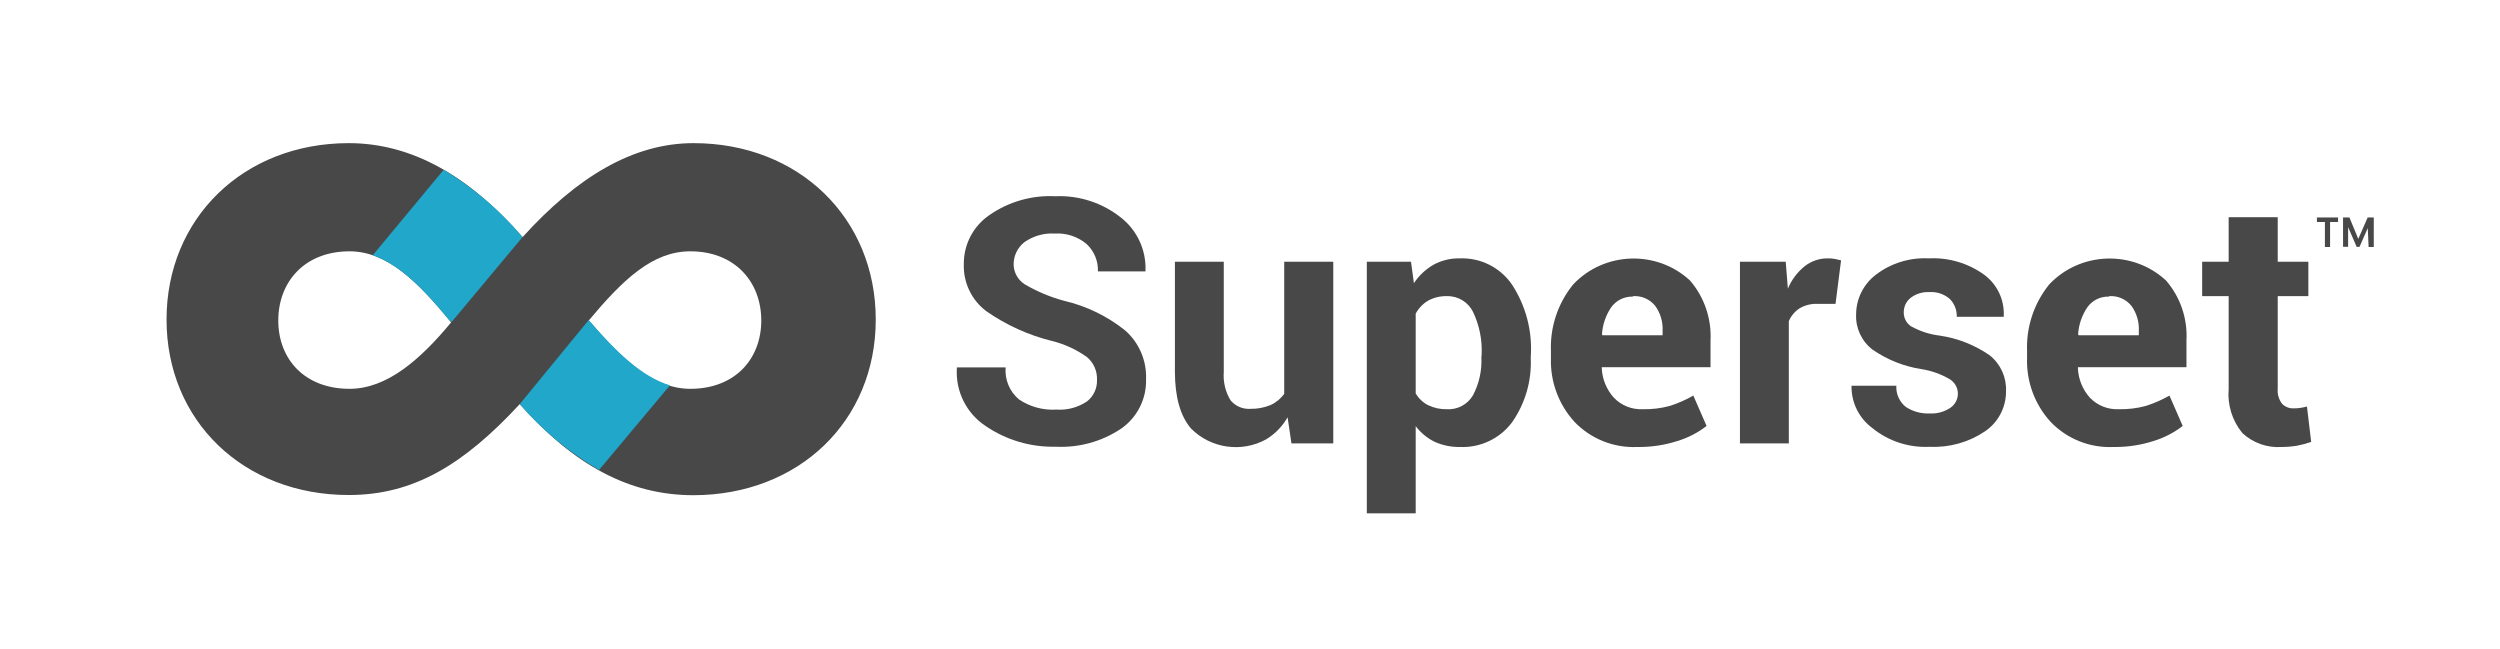
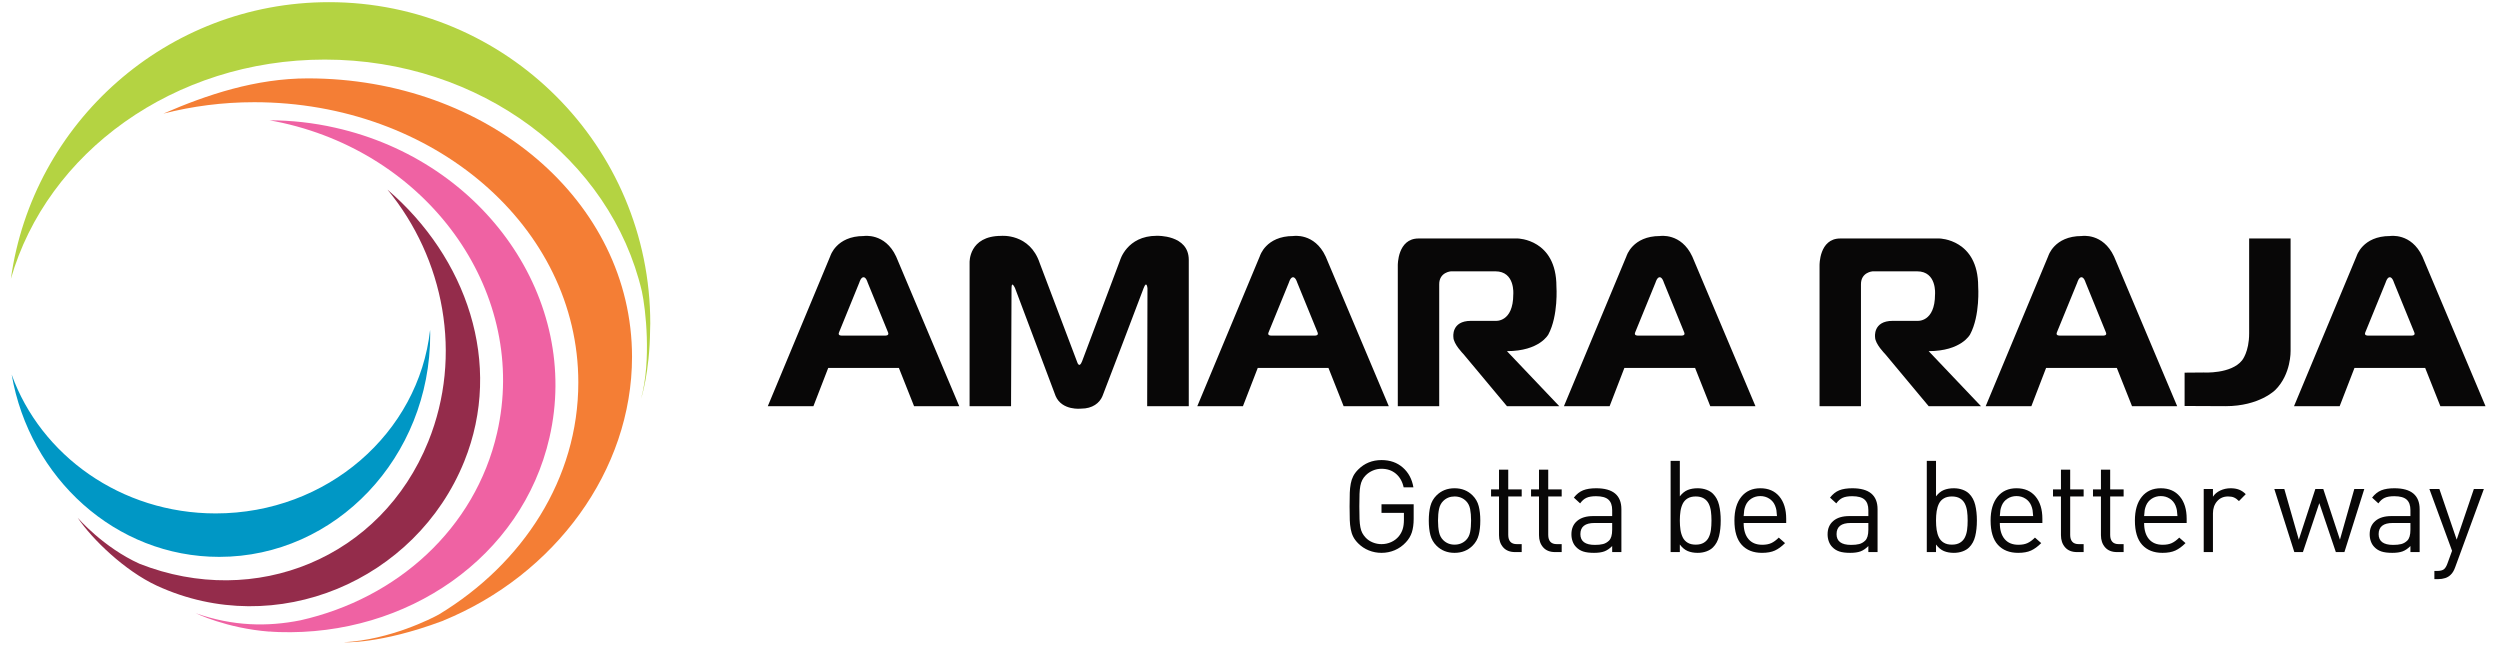
- <svg xmlns="http://www.w3.org/2000/svg" width="100%" height="100%" viewBox="0 0 266 69" version="1.1" xml:space="preserve" style="fill-rule:evenodd;clip-rule:evenodd;stroke-linejoin:round;stroke-miterlimit:2;">
-   <path d="M73.79,15.23C67.32,15.23 61.36,18.87 55.6,25.23C49.94,18.77 43.88,15.23 37.11,15.23C25.9,15.23 17.72,23.23 17.72,34C17.72,44.77 25.9,52.67 37.11,52.67C44,52.67 49.34,49.44 55.3,43C61.06,49.46 66.92,52.69 73.79,52.69C85,52.67 93.18,44.8 93.18,34C93.18,23.2 85,15.23 73.79,15.23ZM37.19,41.37C32.44,41.37 29.61,38.24 29.61,34.1C29.61,29.96 32.44,26.74 37.19,26.74C41.19,26.74 44.46,29.96 48,34.3C44.66,38.34 41.13,41.37 37.19,41.37ZM73.45,41.37C69.51,41.37 66.18,38.24 62.64,34.1C66.28,29.76 69.41,26.74 73.45,26.74C78.2,26.74 81,30 81,34.1C81,38.2 78.2,41.37 73.45,41.37Z" style="fill:rgb(72,72,72);fill-rule:nonzero;" />
-   <path d="M63.74,50L71.28,41C68.28,40.1 65.51,37.4 62.64,34.05L55.3,43C57.703,45.788 60.556,48.154 63.74,50Z" style="fill:rgb(32,167,201);fill-rule:nonzero;" />
-   <g id="Main">
-     <g id="Superset">
-       <g id="Full-Lockup-With-Text">
-         <g id="Group-7">
-           <g id="Group-17">
-             <g id="Superset-Copy">
-               <g>
-                 <path d="M116.72,40.39C116.751,39.474 116.36,38.592 115.66,38C114.539,37.193 113.272,36.609 111.93,36.28C109.421,35.66 107.048,34.582 104.93,33.1C103.37,31.922 102.481,30.053 102.55,28.1C102.528,26.015 103.555,24.052 105.28,22.88C107.327,21.458 109.79,20.754 112.28,20.88C114.812,20.767 117.301,21.577 119.28,23.16C120.994,24.509 121.961,26.601 121.88,28.78L121.88,28.88L116.82,28.88C116.861,27.778 116.419,26.71 115.61,25.96C114.667,25.171 113.457,24.773 112.23,24.85C111.077,24.779 109.934,25.104 108.99,25.77C108.263,26.344 107.842,27.224 107.85,28.15C107.867,28.99 108.298,29.769 109,30.23C110.313,31.008 111.726,31.603 113.2,32C115.582,32.553 117.81,33.633 119.72,35.16C121.197,36.462 122.013,38.362 121.94,40.33C122.008,42.418 121.013,44.404 119.3,45.6C117.238,46.985 114.78,47.662 112.3,47.53C109.663,47.589 107.072,46.823 104.89,45.34C102.838,43.996 101.66,41.648 101.81,39.2L101.81,39.09L107,39.09C106.889,40.389 107.42,41.664 108.42,42.5C109.597,43.291 111.004,43.671 112.42,43.58C113.571,43.658 114.716,43.348 115.67,42.7C116.371,42.144 116.762,41.283 116.72,40.39Z" style="fill:rgb(72,72,72);fill-rule:nonzero;" />
-                 <path d="M137,44.4C136.453,45.359 135.672,46.164 134.73,46.74C132.116,48.188 128.835,47.72 126.73,45.6C125.583,44.267 125.01,42.24 125.01,39.52L125.01,27.85L130.21,27.85L130.21,39.58C130.131,40.629 130.379,41.678 130.92,42.58C131.434,43.208 132.22,43.551 133.03,43.5C133.767,43.516 134.498,43.38 135.18,43.1C135.764,42.836 136.268,42.422 136.64,41.9L136.64,27.85L141.86,27.85L141.86,47.18L137.41,47.18L137,44.4Z" style="fill:rgb(72,72,72);fill-rule:nonzero;" />
-                 <path d="M162.87,38.05C162.99,40.508 162.286,42.937 160.87,44.95C159.569,46.68 157.492,47.658 155.33,47.56C154.4,47.575 153.478,47.384 152.63,47C151.843,46.61 151.158,46.042 150.63,45.34L150.63,54.62L145.43,54.62L145.43,27.85L150.13,27.85L150.44,30.13C150.968,29.331 151.673,28.664 152.5,28.18C153.363,27.707 154.336,27.469 155.32,27.49C157.535,27.403 159.644,28.467 160.89,30.3C162.313,32.49 163.013,35.072 162.89,37.68L162.87,38.05ZM157.65,37.65C157.71,36.118 157.397,34.595 156.74,33.21C156.228,32.144 155.132,31.476 153.95,31.51C153.253,31.49 152.562,31.656 151.95,31.99C151.393,32.322 150.937,32.799 150.63,33.37L150.63,41.86C150.942,42.394 151.4,42.828 151.95,43.11C152.573,43.411 153.259,43.558 153.95,43.54C155.082,43.61 156.161,43.032 156.73,42.05C157.376,40.819 157.684,39.439 157.62,38.05L157.65,37.65Z" style="fill:rgb(72,72,72);fill-rule:nonzero;" />
-                 <path d="M174.21,47.56C171.699,47.674 169.258,46.696 167.52,44.88C165.828,43.026 164.93,40.579 165.02,38.07L165.02,37.36C164.918,34.784 165.761,32.258 167.39,30.26C170.696,26.757 176.29,26.572 179.82,29.85C181.338,31.617 182.119,33.903 182,36.23L182,39.07L170.43,39.07L170.43,39.18C170.48,40.34 170.933,41.447 171.71,42.31C172.51,43.146 173.634,43.595 174.79,43.54C175.762,43.562 176.732,43.444 177.67,43.19C178.539,42.91 179.377,42.542 180.17,42.09L181.58,45.32C180.656,46.037 179.609,46.579 178.49,46.92C177.108,47.366 175.662,47.582 174.21,47.56ZM173.74,31.56C172.841,31.53 171.983,31.946 171.45,32.67C170.859,33.531 170.513,34.537 170.45,35.58L170.5,35.67L176.9,35.67L176.9,35.21C176.949,34.261 176.674,33.322 176.12,32.55C175.546,31.835 174.655,31.446 173.74,31.51L173.74,31.56Z" style="fill:rgb(72,72,72);fill-rule:nonzero;" />
-                 <path d="M195.3,32.33L193.38,32.33C192.711,32.303 192.047,32.47 191.47,32.81C190.964,33.141 190.567,33.614 190.33,34.17L190.33,47.18L185.13,47.18L185.13,27.85L190,27.85L190.23,30.71C190.616,29.787 191.224,28.972 192,28.34C192.71,27.776 193.594,27.476 194.5,27.49C194.741,27.488 194.982,27.508 195.22,27.55L195.89,27.7L195.3,32.33Z" style="fill:rgb(72,72,72);fill-rule:nonzero;" />
-                 <path d="M208.32,41.86C208.308,41.257 207.996,40.698 207.49,40.37C206.544,39.809 205.498,39.435 204.41,39.27C202.553,38.979 200.785,38.271 199.24,37.2C198.087,36.32 197.433,34.93 197.49,33.48C197.487,31.814 198.265,30.24 199.59,29.23C201.198,28.003 203.19,27.386 205.21,27.49C207.312,27.38 209.391,27.991 211.1,29.22C212.489,30.234 213.279,31.882 213.2,33.6L213.2,33.71L208.2,33.71C208.226,33.002 207.958,32.314 207.46,31.81C206.859,31.287 206.074,31.024 205.28,31.08C204.561,31.04 203.85,31.26 203.28,31.7C202.816,32.075 202.55,32.644 202.56,33.24C202.551,33.826 202.837,34.379 203.32,34.71C204.271,35.243 205.318,35.582 206.4,35.71C208.308,35.991 210.126,36.71 211.71,37.81C212.862,38.729 213.506,40.148 213.44,41.62C213.458,43.325 212.62,44.93 211.21,45.89C209.473,47.062 207.403,47.641 205.31,47.54C203.1,47.652 200.925,46.939 199.21,45.54C197.817,44.508 196.996,42.873 197,41.14L197,41.04L201.77,41.04C201.72,41.907 202.093,42.746 202.77,43.29C203.515,43.784 204.397,44.029 205.29,43.99C206.067,44.039 206.838,43.835 207.49,43.41C208.012,43.069 208.326,42.484 208.32,41.86Z" style="fill:rgb(72,72,72);fill-rule:nonzero;" />
-                 <path d="M224.86,47.56C222.352,47.674 219.914,46.696 218.18,44.88C216.488,43.026 215.59,40.579 215.68,38.07L215.68,37.36C215.579,34.786 216.419,32.261 218.04,30.26C221.346,26.757 226.94,26.572 230.47,29.85C231.992,31.615 232.77,33.903 232.64,36.23L232.64,39.07L221.09,39.07L221.09,39.18C221.137,40.339 221.587,41.446 222.36,42.31C223.162,43.149 224.291,43.598 225.45,43.54C226.419,43.562 227.385,43.444 228.32,43.19C229.193,42.912 230.034,42.544 230.83,42.09L232.24,45.32C231.315,46.035 230.268,46.577 229.15,46.92C227.765,47.366 226.315,47.582 224.86,47.56ZM224.4,31.56C223.5,31.526 222.641,31.943 222.11,32.67C221.519,33.532 221.174,34.537 221.11,35.58L221.17,35.67L227.57,35.67L227.57,35.21C227.619,34.261 227.344,33.322 226.79,32.55C226.214,31.832 225.318,31.442 224.4,31.51L224.4,31.56Z" style="fill:rgb(72,72,72);fill-rule:nonzero;" />
-                 <path d="M242.35,23.11L242.35,27.85L245.61,27.85L245.61,31.51L242.35,31.51L242.35,41.36C242.296,41.937 242.465,42.513 242.82,42.97C243.15,43.299 243.604,43.474 244.07,43.45C244.304,43.451 244.538,43.435 244.77,43.4C245.003,43.363 245.233,43.313 245.46,43.25L245.91,47.02C245.408,47.195 244.893,47.332 244.37,47.43C243.834,47.516 243.293,47.56 242.75,47.56C241.219,47.662 239.712,47.126 238.59,46.08C237.508,44.765 236.984,43.077 237.13,41.38L237.13,31.51L234.31,31.51L234.31,27.85L237.13,27.85L237.13,23.11L242.35,23.11Z" style="fill:rgb(72,72,72);fill-rule:nonzero;" />
-               </g>
-             </g>
-           </g>
+ <svg xmlns="http://www.w3.org/2000/svg" xml:space="preserve" width="98.57mm" height="25.4mm" version="1.1" style="shape-rendering:geometricPrecision; text-rendering:geometricPrecision; image-rendering:optimizeQuality; fill-rule:evenodd; clip-rule:evenodd" viewBox="0 0 9856.98 2540">
+   <defs>
+     <style type="text/css">
+    
+     .fil0 {fill:none}
+     .fil6 {fill:#080707;fill-rule:nonzero}
+     .fil2 {fill:#F47E35;fill-rule:nonzero}
+     .fil5 {fill:#EF62A3;fill-rule:nonzero}
+     .fil3 {fill:#942C4B;fill-rule:nonzero}
+     .fil4 {fill:#B4D342;fill-rule:nonzero}
+     .fil1 {fill:#0097C5;fill-rule:nonzero}
+    
+   </style>
+   </defs>
+   <g id="Layer_x0020_1">
+     <rect class="fil0" x="-7.59" width="9856.99" height="2540" />
+     <g id="_2550315809584">
+       <g>
+         <g>
+           <path class="fil1" d="M850.5 2024.31c-373.28,0 -690.06,-229.05 -804.47,-547.28 70.98,408.71 410.19,718.6 818.31,718.6 459.32,0 831.91,-392.95 831.91,-877.71 0,-5.82 -0.31,-11.48 -0.5,-17.13 -44.76,406.5 -406.16,723.52 -845.25,723.52z" />
+           <path class="fil2" d="M2491.94 1407.09c0,-615.18 -572.29,-1098.05 -1278.08,-1098.05 -204.82,0 -398.07,64.16 -569.51,138.88 113.41,-29.17 233.52,-44.94 357.67,-44.94 705.99,0 1278.15,489.98 1278.15,1105.15 0,378.94 -217.52,713.42 -549.72,914.62 -27.37,15.05 -191.54,99.6 -374.93,109.56 0,0 140.78,8.47 386.57,-83.03 0.57,-0.16 1.32,-0.61 1.95,-0.76 1.33,-0.44 2.78,-1.2 4.3,-1.49l-0.19 -0.31c439.09,-179.94 743.79,-591.03 743.79,-1039.63z" />
+           <path class="fil3" d="M1527.72 747.69c223.47,270.75 297.99,653.58 161.07,992.79 -185.28,459.92 -681.71,662.04 -1138.19,482.52 -143.62,-64.73 -244.38,-181.59 -244.38,-181.59 57.59,85.15 185.59,209.15 312.21,267.87 470.07,216.64 1022.26,-19.88 1212.09,-490.23 155.82,-386.52 8.03,-804.79 -302.8,-1071.36z" />
+           <path class="fil4" d="M2527.53 1571.98c0,0 33.95,-100.17 35.72,-272.96 0,-7.9 0.63,-16.1 0.63,-23.84 0,-699.54 -567.29,-1266.64 -1266.83,-1266.64 -639.74,0 -1168.47,474.66 -1254.19,1090.94 142.17,-497.35 642.45,-864.56 1237.49,-864.56 615.03,0 1128.21,392.05 1250.46,913.9 14.74,68.33 38.06,270.91 -3.28,423.16z" />
+           <path class="fil5" d="M1321.9 503.58c-86.93,-19.78 -173.97,-29.01 -259.12,-29.3 17.57,3.1 35.08,6.83 52.65,10.55 590.62,132.92 968.71,680.07 844.43,1221.98 -86.8,378.67 -395.04,653.14 -775.01,738.86 -130.11,26.08 -266.33,23.84 -413.25,-27.97 0,0 120.3,59.39 290.42,72.64l0.76 -0.45c3.41,0.45 6.63,0.76 10.36,0.89 8.85,0.6 17.45,1.04 26.24,1.35 505.78,16.22 958.85,-294.42 1067.06,-766.86 124.28,-541.91 -253.93,-1088.94 -844.54,-1221.69z" />
+         </g>
+         <g>
+           <path class="fil6" d="M7767.68 1318.58c40.21,-74.94 31.86,-189.11 31.86,-189.11 0,-186.64 -152.54,-189.17 -152.54,-189.17l-391.36 0c-83.45,0 -81.55,105.95 -81.55,105.95l0 555.19 163.29 0 0 -479.87c-0.57,-48.8 46.27,-51.81 46.27,-51.81l174.92 0c78.76,0 70.86,90.53 70.86,90.53 0,111.76 -69.98,104.78 -69.98,104.78l-96.91 0c-78.89,0 -69.47,64.44 -69.47,64.44 0,26.65 39.45,66.1 39.45,66.1l171.75 205.83 206.27 0 -206.27 -216.99c129.21,0 163.41,-65.87 163.41,-65.87z" />
+           <path class="fil6" d="M3405.52 930.6c-108.6,0 -131.86,79.21 -131.86,79.21l-246.35 591.63 179.85 0 58.34 -150.77 278.59 0 59.86 150.77 178.15 0 -248.88 -589.99c-44,-94.67 -127.7,-80.85 -127.7,-80.85zm86.23 392.5l0 0 -86.92 0 -0.19 0 -87.37 0c0,0 -14.85,0.48 -9.23,-12.49l80.23 -196.91c0,0 5.81,-20.7 16.37,-20.7l0.19 0c10.36,0 16.05,20.7 16.05,20.7l80.54 196.91c5.31,12.97 -9.67,12.49 -9.67,12.49z" />
+           <path class="fil6" d="M5099.12 930.6c-108.54,0 -131.74,79.21 -131.74,79.21l-246.66 591.63 179.97 0 58.35 -150.77 278.77 0 59.8 150.77 178.08 0 -248.88 -589.99c-44.06,-94.67 -127.69,-80.85 -127.69,-80.85zm86.29 392.5l0 0 -87.24 0 -87.17 0c0,0 -15.05,0.48 -9.42,-12.49l80.41 -196.91c0,0 5.82,-20.7 16.18,-20.7 10.43,0 16.37,20.7 16.37,20.7l80.42 196.91c5.3,12.97 -9.55,12.49 -9.55,12.49z" />
+           <path class="fil6" d="M6544.79 930.6c-108.48,0 -131.87,79.21 -131.87,79.21l-246.61 591.63 180.11 0 58.16 -150.77 278.77 0 59.87 150.77 178.14 0 -249.01 -589.99c-44.06,-94.67 -127.56,-80.85 -127.56,-80.85zm86.35 392.5l0 0 -87.24 0 -0.13 0 -87.11 0c0,0 -15.04,0.48 -9.55,-12.49l80.42 -196.91c0,0 5.82,-20.7 16.24,-20.7l0.13 0c10.43,0 16.24,20.7 16.24,20.7l80.36 196.91c5.49,12.97 -9.36,12.49 -9.36,12.49z" />
+           <path class="fil6" d="M4560.71 929.71c-118.14,0 -144.82,97.35 -144.82,97.35l-149.44 397.4c-11.56,29.94 -19.34,3.14 -19.34,3.14l-147.67 -390.11c-39.32,-118.33 -151.66,-107.46 -151.66,-107.46 -128.76,0 -124.91,104.78 -124.91,104.78l0 566.63 163.47 0c0,0 1.9,-434.33 1.9,-465.42 0,-31.55 13.85,0 13.85,0l159.99 425.4c25.35,58.86 100.83,49.72 100.83,49.72 44.63,0 72.45,-22.19 83.76,-49.12 5.69,-13.28 145.9,-381.94 162.27,-425.57 12.46,-33.34 15.3,0.61 15.3,0.61l-1.2 464.38 164.05 0 0 -576.74c0,-99.82 -126.38,-94.99 -126.38,-94.99z" />
+           <path class="fil6" d="M6104.94 1318.58c39.94,-74.94 31.73,-189.11 31.73,-189.11 0,-186.64 -152.42,-189.17 -152.42,-189.17l-391.3 0c-83.38,0 -81.73,105.95 -81.73,105.95l0 555.19 163.29 0 0 -479.87c-0.58,-48.8 46.46,-51.81 46.46,-51.81l174.85 0c78.64,0 70.73,90.53 70.73,90.53 0,111.76 -69.97,104.78 -69.97,104.78l-96.91 0c-78.7,0 -69.23,64.44 -69.23,64.44 0,26.65 39.2,66.1 39.2,66.1l171.89 205.83 206.32 0 -206.32 -216.99c129.2,0 163.41,-65.87 163.41,-65.87z" />
+           <path class="fil6" d="M8207.65 930.6c-108.79,0 -131.86,79.21 -131.86,79.21l-246.6 591.63 180.1 0 58.03 -150.77 278.91 0 59.86 150.77 178.01 0 -248.87 -589.99c-44.07,-94.67 -127.58,-80.85 -127.58,-80.85zm86.24 392.5l0 0 -87.12 0 -0.12 0 -87.12 0c0,0 -15.04,0.48 -9.67,-12.49l80.54 -196.91c0,0 5.81,-20.7 16.25,-20.7l0.12 0c10.44,0 16.25,20.7 16.25,20.7l80.22 196.91c5.5,12.97 -9.35,12.49 -9.35,12.49z" />
+           <path class="fil6" d="M9550.98 1011.45c-44.07,-94.67 -127.57,-80.85 -127.57,-80.85 -108.6,0 -131.87,79.21 -131.87,79.21l-246.66 591.63 179.97 0 58.35 -150.77 278.78 0 59.86 150.77 178.02 0 -248.88 -589.99zm-41.22 311.65l0 0 -87.36 0 -87.11 0c0,0 -14.98,0.48 -9.48,-12.49l80.34 -196.91c0,0 5.82,-20.7 16.25,-20.7 10.56,0 16.37,20.7 16.37,20.7l80.35 196.91c5.5,12.97 -9.36,12.49 -9.36,12.49z" />
+           <path class="fil6" d="M9031.35 940.3l-163.41 0 0 374.33c0,73.23 -28.01,106.26 -28.01,106.26 -43.17,54.34 -151.2,47.79 -151.2,47.79l-75.29 0.61 0 131.42 161.51 0.73c134.34,0 196.6,-64.42 196.6,-64.42 62.2,-62.08 59.8,-153.05 59.8,-153.05l0 -443.67z" />
+         </g>
+         <g>
+           <path class="fil6" d="M5566.72 2098.69c-4.74,14.63 -12.64,27.87 -23.77,39.63 -12.45,13.5 -26.93,23.76 -43.42,30.85 -16.51,7.08 -34.01,10.62 -52.54,10.62 -17.57,0 -34.2,-3.23 -50.06,-9.61 -15.81,-6.38 -29.78,-15.67 -41.91,-27.81 -8.42,-8.41 -14.92,-17.08 -19.47,-26.02 -4.56,-8.91 -7.84,-18.93 -9.86,-30.06 -2.03,-11.12 -3.3,-22.88 -3.8,-35.37 -0.51,-12.45 -0.75,-30.49 -0.75,-54.07 0,-23.59 0.24,-41.66 0.75,-54.31 0.5,-12.64 1.77,-24.4 3.8,-35.36 2.02,-10.98 5.3,-20.89 9.86,-29.81 4.55,-8.91 11.05,-17.61 19.47,-26.04 24.9,-24.91 55.56,-37.37 91.97,-37.37 33.63,0 61.7,9.84 84.08,29.53 22.44,19.72 36.29,45.76 41.72,78.06l-38.44 0c-5.05,-22.88 -15.23,-40.83 -30.53,-53.79 -15.36,-12.96 -34.32,-19.47 -56.83,-19.47 -11.82,0 -23.13,2.28 -33.88,6.83 -10.81,4.55 -20.23,10.87 -28.32,18.96 -5.69,5.72 -10.24,11.88 -13.6,18.46 -3.4,6.54 -5.93,14.13 -7.58,22.69 -1.7,8.6 -2.78,19.16 -3.29,31.61 -0.5,12.46 -0.75,29.15 -0.75,50.01 0,20.92 0.25,37.49 0.75,49.77 0.51,12.31 1.59,22.92 3.29,31.84 1.65,8.91 4.18,16.59 7.58,23.01 3.36,6.38 7.91,12.6 13.6,18.68 7.77,8.09 17.13,14.32 28.07,18.68 10.93,4.39 22.31,6.58 34.13,6.58 13.46,0 26.17,-2.69 38.12,-8.1 11.95,-5.37 22,-12.96 30.09,-22.72 7.02,-8.76 12.2,-18.28 15.37,-28.54 3.22,-10.28 4.79,-22.51 4.79,-36.64l0 -27.28 -88.37 0 0 -33.89 126.82 0 0 57.12c0,20.9 -2.41,38.66 -7.09,53.33z" />
+           <path class="fil6" d="M5830.2 2109.56c-4.24,16.15 -12.2,30.15 -24.02,41.91 -18.84,18.87 -42.61,28.32 -71.24,28.32 -28.64,0 -52.35,-9.45 -71.25,-28.32 -11.75,-11.76 -19.78,-25.76 -23.96,-41.91 -4.23,-16.18 -6.32,-35.21 -6.32,-57.12 0,-21.9 2.09,-40.93 6.32,-57.11 4.18,-16.15 12.21,-30.12 23.96,-41.91 18.9,-18.88 42.61,-28.33 71.25,-28.33 28.63,0 52.4,9.45 71.24,28.33 11.82,11.79 19.78,25.76 24.02,41.91 4.24,16.18 6.32,35.21 6.32,57.11 0,21.91 -2.08,40.94 -6.32,57.12zm-33.82 -102.6l0 0c-2.53,-12.8 -7.83,-23.23 -15.92,-31.32 -12.14,-12.1 -27.32,-18.18 -45.52,-18.18 -17.83,0 -32.81,6.08 -44.95,18.18 -8.09,8.09 -13.46,18.52 -16.18,31.32 -2.66,12.84 -4.05,27.97 -4.05,45.48 0,17.51 1.39,32.69 4.05,45.49 2.72,12.8 8.09,23.23 16.18,31.32 12.14,12.11 27.12,18.17 44.95,18.17 18.2,0 33.38,-6.06 45.52,-18.17 8.09,-8.09 13.39,-18.52 15.92,-31.32 2.54,-12.8 3.79,-27.98 3.79,-45.49 0,-17.51 -1.25,-32.64 -3.79,-45.48z" />
+           <path class="fil6" d="M5973.96 2176.76c-20.55,0 -36.29,-6.26 -47.22,-18.72 -10.95,-12.45 -16.44,-28.44 -16.44,-47.98l0 -152.6 -31.36 0 0 -27.81 31.36 0 0 -77.81 36.41 0 0 77.81 53.03 0 0 27.81 -53.03 0 0 151.6c0,11.75 2.78,20.79 8.28,26.99 5.56,6.25 14.1,9.36 25.54,9.36l19.21 0 0 31.35 -25.78 0z" />
+           <path class="fil6" d="M6131.62 2176.76c-20.56,0 -36.29,-6.26 -47.23,-18.72 -10.93,-12.45 -16.44,-28.44 -16.44,-47.98l0 -152.6 -31.35 0 0 -27.81 31.35 0 0 -77.81 36.42 0 0 77.81 53.04 0 0 27.81 -53.04 0 0 151.6c0,11.75 2.78,20.79 8.27,26.99 5.57,6.25 14.1,9.36 25.54,9.36l19.23 0 0 31.35 -25.79 0z" />
+           <path class="fil6" d="M6356.47 2176.76l0 -23.78c-10.12,10.12 -20.42,17.11 -30.85,21 -10.43,3.85 -24.08,5.81 -40.9,5.81 -17.19,0 -31.29,-1.77 -42.23,-5.31 -10.94,-3.54 -20.29,-9.36 -28,-17.45 -6.07,-6.06 -10.75,-13.46 -13.91,-22.25 -3.23,-8.72 -4.81,-18.17 -4.81,-28.26 0,-22.25 7.46,-39.76 22.51,-52.56 14.98,-12.8 36.09,-19.18 63.41,-19.18l74.78 0 0 -23.77c0,-18.53 -4.99,-32.24 -14.92,-41.19 -9.93,-8.91 -26.18,-13.37 -48.75,-13.37 -15.86,0 -28.37,2.09 -37.67,6.32 -9.29,4.17 -17.57,11.51 -25.03,21.94l-24.71 -22.7c10.74,-13.84 22.88,-23.42 36.34,-28.82 13.47,-5.38 30.66,-8.1 51.59,-8.1 66.31,0 99.5,27.63 99.5,82.88l0 168.79 -36.35 0zm0 -114.74l0 0 -69.73 0c-37.1,0 -55.63,14.67 -55.63,44 0,28.26 19.03,42.41 57.14,42.41 12.78,0 23.46,-1.07 32.06,-3.28 8.6,-2.19 16.43,-6.64 23.52,-13.41 8.4,-8.05 12.64,-22.37 12.64,-42.91l0 -26.81z" />
+           <path class="fil6" d="M6777.86 2113.83c-4.36,18.04 -12.33,32.77 -23.77,44.21 -6.7,6.77 -15.36,12.05 -25.98,15.94 -10.62,3.85 -22.19,5.81 -34.65,5.81 -14.79,0 -27.87,-2.4 -39.12,-7.08 -11.32,-4.74 -21.69,-13.34 -31.1,-25.79l0 29.84 -36.35 0 0 -359.76 36.35 0 0 139.96c9.41,-12.14 19.78,-20.49 31.1,-25.04 11.25,-4.55 24.33,-6.83 39.12,-6.83 12.46,0 24.03,1.97 34.65,5.82 10.62,3.89 19.28,9.17 25.98,15.93 11.44,11.44 19.41,26.17 23.77,44.19 4.36,18.05 6.58,38.5 6.58,61.41 0,22.92 -2.22,43.37 -6.58,61.39zm-32.11 -98.52l0 0c-1.52,-10.94 -4.42,-20.8 -8.79,-29.59 -4.42,-8.72 -10.81,-15.64 -19.22,-20.67 -8.41,-5.06 -19.02,-7.59 -31.86,-7.59 -12.77,0 -23.39,2.53 -31.8,7.59 -8.46,5.03 -14.85,11.95 -19.22,20.67 -4.35,8.79 -7.39,18.71 -9.1,29.84 -1.7,11.13 -2.52,23.42 -2.52,36.88 0,13.5 0.82,25.76 2.52,36.89 1.71,11.13 4.75,21.05 9.1,29.81 4.37,8.75 10.76,15.64 19.22,20.7 8.41,5.06 19.03,7.58 31.8,7.58 12.84,0 23.45,-2.52 31.86,-7.58 8.41,-5.06 14.8,-11.95 19.22,-20.7 4.37,-8.76 7.27,-18.62 8.79,-29.55 1.51,-10.94 2.27,-23.33 2.27,-37.15 0,-13.81 -0.76,-26.19 -2.27,-37.13z" />
+           <path class="fil6" d="M6874.84 2062.02c0,27.31 6.32,48.46 18.96,63.44 12.64,14.98 30.72,22.47 54.29,22.47 14.17,0 26.05,-2.19 35.66,-6.57 9.61,-4.37 19.48,-11.61 29.52,-21.72l24.78 21.72c-13.47,13.5 -26.86,23.26 -40.14,29.32 -13.34,6.08 -30.28,9.11 -50.82,9.11 -34.01,0 -60.63,-10.56 -79.84,-31.6 -19.16,-21.06 -28.76,-52.98 -28.76,-95.75 0,-40.1 9.1,-71.33 27.23,-93.71 18.22,-22.41 43.12,-33.64 74.8,-33.64 32.04,0 57.02,10.81 75.03,32.37 18.02,21.56 27.05,50.86 27.05,87.9l0 16.66 -167.76 0zm129.14 -50.76l0 0c-0.88,-5.22 -2.65,-11.19 -5.31,-17.95 -4.74,-11.44 -12.33,-20.55 -22.76,-27.25 -10.43,-6.76 -22.25,-10.11 -35.39,-10.11 -13.1,0 -24.91,3.35 -35.34,10.11 -10.44,6.7 -18.02,15.81 -22.77,27.25 -2.65,6.76 -4.42,12.73 -5.3,17.95 -0.83,5.25 -1.59,13.05 -2.27,23.52l131.41 0c-0.69,-10.47 -1.45,-18.27 -2.27,-23.52z" />
+           <path class="fil6" d="M7366.52 2176.76l0 -23.78c-10.12,10.12 -20.42,17.11 -30.85,21 -10.43,3.85 -24.08,5.81 -40.9,5.81 -17.2,0 -31.29,-1.77 -42.22,-5.31 -10.95,-3.54 -20.3,-9.36 -28.01,-17.45 -6.08,-6.06 -10.75,-13.46 -13.91,-22.25 -3.22,-8.72 -4.8,-18.17 -4.8,-28.26 0,-22.25 7.46,-39.76 22.5,-52.56 14.98,-12.8 36.1,-19.18 63.4,-19.18l74.79 0 0 -23.77c0,-18.53 -5,-32.24 -14.92,-41.19 -9.92,-8.91 -26.17,-13.37 -48.74,-13.37 -15.86,0 -28.39,2.09 -37.68,6.32 -9.28,4.17 -17.57,11.51 -25.03,21.94l-24.72 -22.7c10.75,-13.84 22.89,-23.42 36.35,-28.82 13.47,-5.38 30.66,-8.1 51.58,-8.1 66.32,0 99.5,27.63 99.5,82.88l0 168.79 -36.34 0zm0 -114.74l0 0 -69.72 0c-37.12,0 -55.64,14.67 -55.64,44 0,28.26 19.03,42.41 57.15,42.41 12.77,0 23.45,-1.07 32.05,-3.28 8.59,-2.19 16.44,-6.64 23.51,-13.41 8.41,-8.05 12.65,-22.37 12.65,-42.91l0 -26.81z" />
+           <path class="fil6" d="M7787.91 2113.83c-4.36,18.04 -12.33,32.77 -23.77,44.21 -6.7,6.77 -15.36,12.05 -25.98,15.94 -10.62,3.85 -22.19,5.81 -34.64,5.81 -14.79,0 -27.88,-2.4 -39.13,-7.08 -11.32,-4.74 -21.68,-13.34 -31.1,-25.79l0 29.84 -36.35 0 0 -359.76 36.35 0 0 139.96c9.42,-12.14 19.78,-20.49 31.1,-25.04 11.25,-4.55 24.34,-6.83 39.13,-6.83 12.45,0 24.02,1.97 34.64,5.82 10.62,3.89 19.28,9.17 25.98,15.93 11.44,11.44 19.41,26.17 23.77,44.19 4.36,18.05 6.57,38.5 6.57,61.41 0,22.92 -2.21,43.37 -6.57,61.39zm-32.12 -98.52l0 0c-1.51,-10.94 -4.42,-20.8 -8.79,-29.59 -4.42,-8.72 -10.8,-15.64 -19.21,-20.67 -8.41,-5.06 -19.03,-7.59 -31.86,-7.59 -12.76,0 -23.39,2.53 -31.79,7.59 -8.48,5.03 -14.86,11.95 -19.22,20.67 -4.36,8.79 -7.4,18.71 -9.1,29.84 -1.71,11.13 -2.53,23.42 -2.53,36.88 0,13.5 0.82,25.76 2.53,36.89 1.7,11.13 4.74,21.05 9.1,29.81 4.36,8.75 10.74,15.64 19.22,20.7 8.4,5.06 19.03,7.58 31.79,7.58 12.83,0 23.45,-2.52 31.86,-7.58 8.41,-5.06 14.79,-11.95 19.21,-20.7 4.37,-8.76 7.28,-18.62 8.79,-29.55 1.53,-10.94 2.28,-23.33 2.28,-37.15 0,-13.81 -0.75,-26.19 -2.28,-37.13z" />
+           <path class="fil6" d="M7884.88 2062.02c0,27.31 6.32,48.46 18.97,63.44 12.64,14.98 30.72,22.47 54.3,22.47 14.16,0 26.04,-2.19 35.65,-6.57 9.61,-4.37 19.47,-11.61 29.52,-21.72l24.79 21.72c-13.47,13.5 -26.87,23.26 -40.15,29.32 -13.34,6.08 -30.28,9.11 -50.83,9.11 -34,0 -60.62,-10.56 -79.84,-31.6 -19.15,-21.06 -28.76,-52.98 -28.76,-95.75 0,-40.1 9.1,-71.33 27.25,-93.71 18.2,-22.41 43.11,-33.64 74.78,-33.64 32.05,0 57.02,10.81 75.03,32.37 18.02,21.56 27.07,50.86 27.07,87.9l0 16.66 -167.78 0zm129.15 -50.76l0 0c-0.89,-5.22 -2.66,-11.19 -5.31,-17.95 -4.74,-11.44 -12.33,-20.55 -22.76,-27.25 -10.42,-6.76 -22.25,-10.11 -35.4,-10.11 -13.08,0 -24.91,3.35 -35.34,10.11 -10.43,6.7 -18.02,15.81 -22.75,27.25 -2.66,6.76 -4.43,12.73 -5.31,17.95 -0.83,5.25 -1.58,13.05 -2.28,23.52l131.43 0c-0.7,-10.47 -1.46,-18.27 -2.28,-23.52z" />
+           <path class="fil6" d="M8189.58 2176.76c-20.54,0 -36.28,-6.26 -47.22,-18.72 -10.94,-12.45 -16.43,-28.44 -16.43,-47.98l0 -152.6 -31.36 0 0 -27.81 31.36 0 0 -77.81 36.4 0 0 77.81 53.04 0 0 27.81 -53.04 0 0 151.6c0,11.75 2.78,20.79 8.29,26.99 5.56,6.25 14.09,9.36 25.53,9.36l19.22 0 0 31.35 -25.79 0z" />
+           <path class="fil6" d="M8347.24 2176.76c-20.54,0 -36.29,-6.26 -47.22,-18.72 -10.94,-12.45 -16.44,-28.44 -16.44,-47.98l0 -152.6 -31.35 0 0 -27.81 31.35 0 0 -77.81 36.41 0 0 77.81 53.04 0 0 27.81 -53.04 0 0 151.6c0,11.75 2.78,20.79 8.28,26.99 5.56,6.25 14.11,9.36 25.55,9.36l19.21 0 0 31.35 -25.79 0z" />
+           <path class="fil6" d="M8453.82 2062.02c0,27.31 6.32,48.46 18.96,63.44 12.65,14.98 30.73,22.47 54.31,22.47 14.16,0 26.04,-2.19 35.64,-6.57 9.62,-4.37 19.48,-11.61 29.53,-21.72l24.78 21.72c-13.46,13.5 -26.87,23.26 -40.14,29.32 -13.34,6.08 -30.28,9.11 -50.83,9.11 -34.01,0 -60.62,-10.56 -79.84,-31.6 -19.15,-21.06 -28.76,-52.98 -28.76,-95.75 0,-40.1 9.1,-71.33 27.25,-93.71 18.2,-22.41 43.11,-33.64 74.78,-33.64 32.05,0 57.02,10.81 75.03,32.37 18.02,21.56 27.06,50.86 27.06,87.9l0 16.66 -167.77 0zm129.14 -50.76l0 0c-0.88,-5.22 -2.65,-11.19 -5.3,-17.95 -4.74,-11.44 -12.33,-20.55 -22.76,-27.25 -10.43,-6.76 -22.25,-10.11 -35.4,-10.11 -13.09,0 -24.91,3.35 -35.34,10.11 -10.43,6.7 -18.02,15.81 -22.75,27.25 -2.66,6.76 -4.43,12.73 -5.31,17.95 -0.83,5.25 -1.58,13.05 -2.28,23.52l131.43 0c-0.7,-10.47 -1.46,-18.27 -2.29,-23.52z" />
+           <path class="fil6" d="M8827.73 1975.64c-6.69,-6.74 -13.21,-11.44 -19.47,-14.13 -6.19,-2.72 -14.03,-4.05 -23.45,-4.05 -17.89,0 -32.24,6.32 -43.24,18.94 -10.93,12.61 -16.37,28.54 -16.37,47.75l0 152.61 -36.41 0 0 -248.63 36.41 0 0 30.34c6.7,-10.43 16.37,-18.64 29.02,-24.52 12.64,-5.88 26.23,-8.86 40.7,-8.86 12.45,0 23.39,1.78 32.81,5.32 9.42,3.54 18.4,9.54 26.81,17.95l-26.81 27.28z" />
+           <polygon class="fil6" points="9243.56,2176.76 9209.75,2176.76 9144.57,1983.73 9079.9,2176.76 9046.02,2176.76 8967.19,1928.13 9006.64,1928.13 9063.71,2127.73 9128.89,1928.13 9160.25,1928.13 9225.93,2127.73 9282.5,1928.13 9321.89,1928.13 " />
+           <path class="fil6" d="M9503.82 2176.76l0 -23.78c-10.12,10.12 -20.42,17.11 -30.85,21 -10.43,3.85 -24.09,5.81 -40.9,5.81 -17.2,0 -31.29,-1.77 -42.23,-5.31 -10.93,-3.54 -20.29,-9.36 -28.01,-17.45 -6.06,-6.06 -10.74,-13.46 -13.89,-22.25 -3.23,-8.72 -4.81,-18.17 -4.81,-28.26 0,-22.25 7.46,-39.76 22.5,-52.56 14.99,-12.8 36.1,-19.18 63.41,-19.18l74.78 0 0 -23.77c0,-18.53 -5,-32.24 -14.92,-41.19 -9.92,-8.91 -26.17,-13.37 -48.74,-13.37 -15.86,0 -28.38,2.09 -37.67,6.32 -9.3,4.17 -17.58,11.51 -25.04,21.94l-24.72 -22.7c10.76,-13.84 22.89,-23.42 36.35,-28.82 13.47,-5.38 30.67,-8.1 51.58,-8.1 66.32,0 99.51,27.63 99.51,82.88l0 168.79 -36.35 0zm0 -114.74l0 0 -69.73 0c-37.11,0 -55.62,14.67 -55.62,44 0,28.26 19.03,42.41 57.14,42.41 12.77,0 23.46,-1.07 32.05,-3.28 8.6,-2.19 16.44,-6.64 23.52,-13.41 8.4,-8.05 12.64,-22.37 12.64,-42.91l0 -26.81z" />
+           <path class="fil6" d="M9680.13 2236.88c-4.68,13.14 -10.62,22.88 -17.64,29.29 -6.07,6.07 -13.33,10.47 -21.75,13.12 -8.4,2.72 -17.38,4.05 -26.8,4.05l-15.67 0 0 -32.31 11.12 0c12.13,0 20.99,-2.21 26.56,-6.58 5.56,-4.38 10.35,-12.47 14.4,-24.27l17.64 -48.48 -89.39 -243.57 39.39 0 68.21 199.6 67.7 -199.6 39.45 0 -113.22 308.75z" />
        </g>
      </g>
    </g>
  </g>
-   <path d="M55.6,25.22C53.213,22.392 50.378,19.973 47.21,18.06L39.66,27.16C42.53,28.16 45.07,30.74 47.77,34.03L48.07,34.24L55.6,25.22Z" style="fill:rgb(32,167,201);fill-rule:nonzero;" />
-   <path d="M248.77,23.62L247.92,23.62L247.92,26.28L247.37,26.28L247.37,23.62L246.52,23.62L246.52,23.14L248.77,23.14L248.77,23.62ZM251.93,24.27L251.05,26.27L250.75,26.27L249.84,24.17L249.84,26.26L249.3,26.26L249.3,23.14L249.98,23.14L250.92,25.42L251.92,23.14L252.57,23.14L252.57,26.28L252.02,26.28L251.93,24.27Z" style="fill:rgb(72,72,72);fill-rule:nonzero;" />
</svg>
